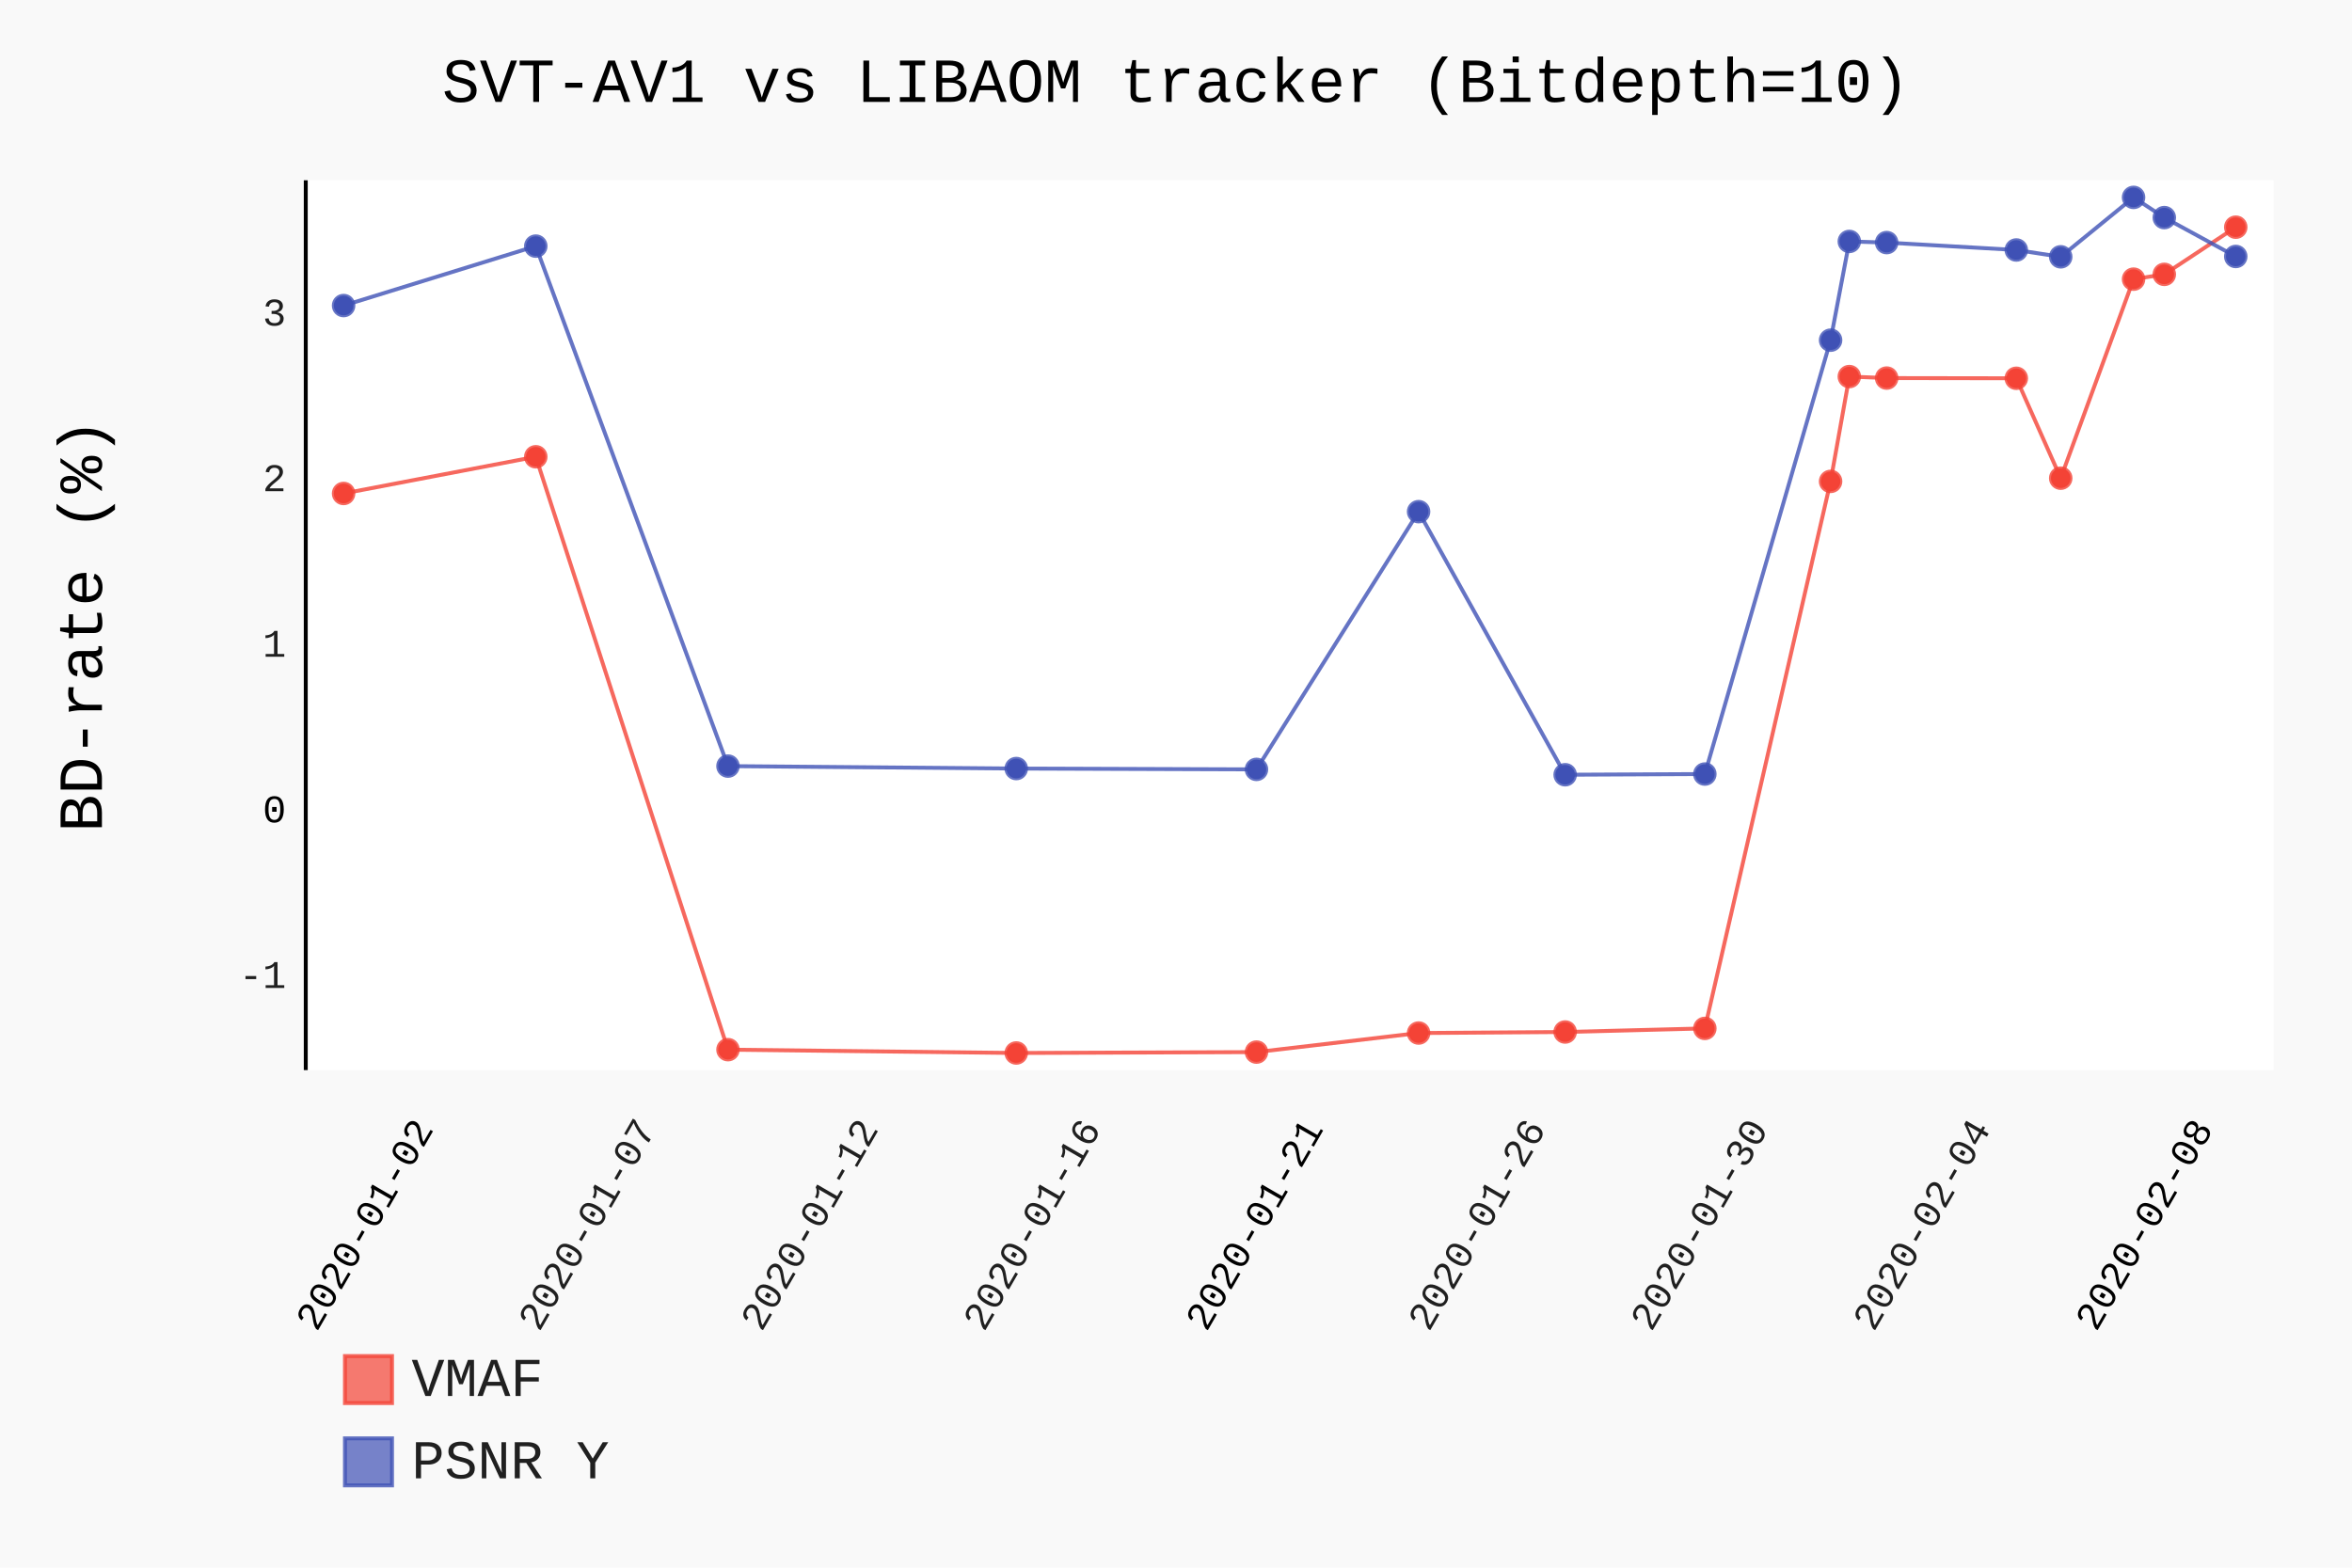
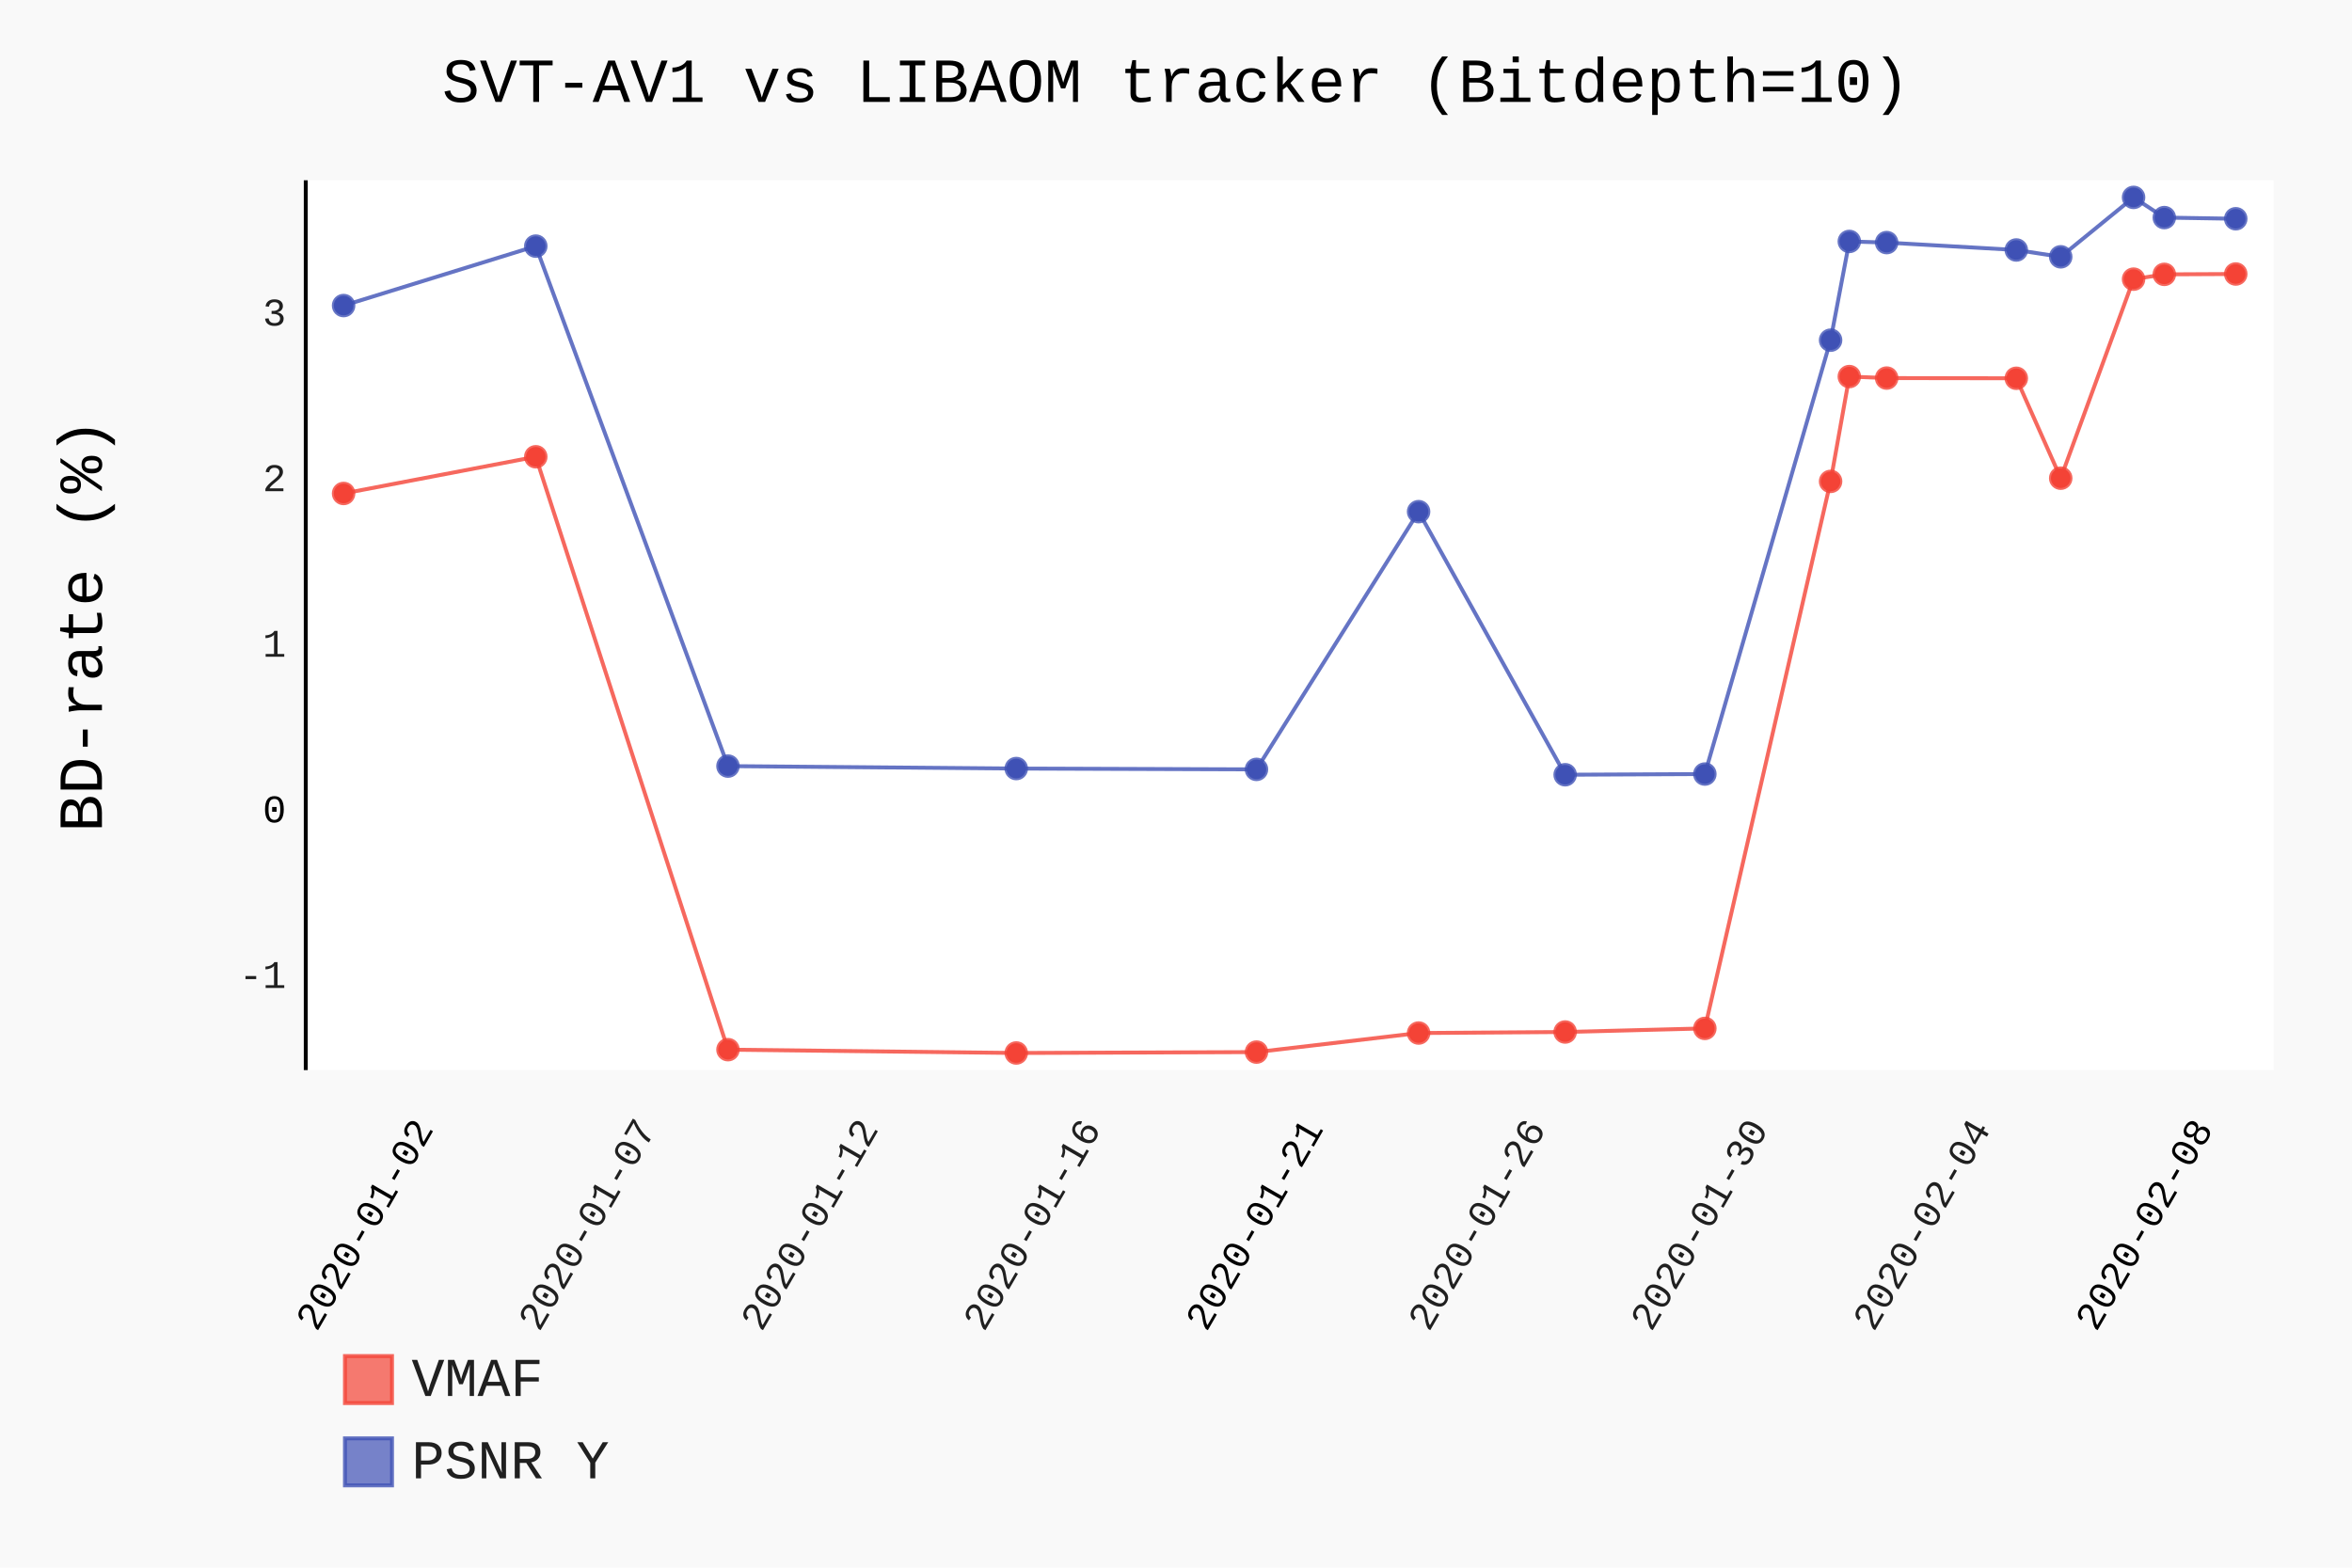
- <svg xmlns="http://www.w3.org/2000/svg" class="pygal-chart" id="chart-8a2e3ccf-5dcd-44e8-8f17-cd28e237306e" viewBox="0 0 600 400">
+ <svg xmlns="http://www.w3.org/2000/svg" class="pygal-chart" id="chart-c83120db-b4ce-4f8c-abac-94cc12bf4094" viewBox="0 0 600 400">
  <defs>
-     <style type="text/css">#chart-8a2e3ccf-5dcd-44e8-8f17-cd28e237306e{-webkit-user-select:none;-webkit-font-smoothing:antialiased;font-family:Consolas,"Liberation Mono",Menlo,Courier,monospace}#chart-8a2e3ccf-5dcd-44e8-8f17-cd28e237306e .title{font-family:Consolas,"Liberation Mono",Menlo,Courier,monospace;font-size:16px}#chart-8a2e3ccf-5dcd-44e8-8f17-cd28e237306e .legends .legend text{font-family:Consolas,"Liberation Mono",Menlo,Courier,monospace;font-size:14px}#chart-8a2e3ccf-5dcd-44e8-8f17-cd28e237306e .axis text{font-family:Consolas,"Liberation Mono",Menlo,Courier,monospace;font-size:10px}#chart-8a2e3ccf-5dcd-44e8-8f17-cd28e237306e .axis text.major{font-family:Consolas,"Liberation Mono",Menlo,Courier,monospace;font-size:10px}#chart-8a2e3ccf-5dcd-44e8-8f17-cd28e237306e .text-overlay text.value{font-family:Consolas,"Liberation Mono",Menlo,Courier,monospace;font-size:16px}#chart-8a2e3ccf-5dcd-44e8-8f17-cd28e237306e .text-overlay text.label{font-family:Consolas,"Liberation Mono",Menlo,Courier,monospace;font-size:10px}#chart-8a2e3ccf-5dcd-44e8-8f17-cd28e237306e .tooltip{font-family:Consolas,"Liberation Mono",Menlo,Courier,monospace;font-size:14px}#chart-8a2e3ccf-5dcd-44e8-8f17-cd28e237306e text.no_data{font-family:Consolas,"Liberation Mono",Menlo,Courier,monospace;font-size:64px}
- #chart-8a2e3ccf-5dcd-44e8-8f17-cd28e237306e{background-color:rgba(249,249,249,1)}#chart-8a2e3ccf-5dcd-44e8-8f17-cd28e237306e path,#chart-8a2e3ccf-5dcd-44e8-8f17-cd28e237306e line,#chart-8a2e3ccf-5dcd-44e8-8f17-cd28e237306e rect,#chart-8a2e3ccf-5dcd-44e8-8f17-cd28e237306e circle{-webkit-transition:150ms;-moz-transition:150ms;transition:150ms}#chart-8a2e3ccf-5dcd-44e8-8f17-cd28e237306e .graph &gt; .background{fill:rgba(249,249,249,1)}#chart-8a2e3ccf-5dcd-44e8-8f17-cd28e237306e .plot &gt; .background{fill:rgba(255,255,255,1)}#chart-8a2e3ccf-5dcd-44e8-8f17-cd28e237306e .graph{fill:rgba(0,0,0,.87)}#chart-8a2e3ccf-5dcd-44e8-8f17-cd28e237306e text.no_data{fill:rgba(0,0,0,1)}#chart-8a2e3ccf-5dcd-44e8-8f17-cd28e237306e .title{fill:rgba(0,0,0,1)}#chart-8a2e3ccf-5dcd-44e8-8f17-cd28e237306e .legends .legend text{fill:rgba(0,0,0,.87)}#chart-8a2e3ccf-5dcd-44e8-8f17-cd28e237306e .legends .legend:hover text{fill:rgba(0,0,0,1)}#chart-8a2e3ccf-5dcd-44e8-8f17-cd28e237306e .axis .line{stroke:rgba(0,0,0,1)}#chart-8a2e3ccf-5dcd-44e8-8f17-cd28e237306e .axis .guide.line{stroke:rgba(0,0,0,.54)}#chart-8a2e3ccf-5dcd-44e8-8f17-cd28e237306e .axis .major.line{stroke:rgba(0,0,0,.87)}#chart-8a2e3ccf-5dcd-44e8-8f17-cd28e237306e .axis text.major{fill:rgba(0,0,0,1)}#chart-8a2e3ccf-5dcd-44e8-8f17-cd28e237306e .axis.y .guides:hover .guide.line,#chart-8a2e3ccf-5dcd-44e8-8f17-cd28e237306e .line-graph .axis.x .guides:hover .guide.line,#chart-8a2e3ccf-5dcd-44e8-8f17-cd28e237306e .stackedline-graph .axis.x .guides:hover .guide.line,#chart-8a2e3ccf-5dcd-44e8-8f17-cd28e237306e .xy-graph .axis.x .guides:hover .guide.line{stroke:rgba(0,0,0,1)}#chart-8a2e3ccf-5dcd-44e8-8f17-cd28e237306e .axis .guides:hover text{fill:rgba(0,0,0,1)}#chart-8a2e3ccf-5dcd-44e8-8f17-cd28e237306e .reactive{fill-opacity:.7;stroke-opacity:.8}#chart-8a2e3ccf-5dcd-44e8-8f17-cd28e237306e .ci{stroke:rgba(0,0,0,.87)}#chart-8a2e3ccf-5dcd-44e8-8f17-cd28e237306e .reactive.active,#chart-8a2e3ccf-5dcd-44e8-8f17-cd28e237306e .active .reactive{fill-opacity:.8;stroke-opacity:.9;stroke-width:4}#chart-8a2e3ccf-5dcd-44e8-8f17-cd28e237306e .ci .reactive.active{stroke-width:1.5}#chart-8a2e3ccf-5dcd-44e8-8f17-cd28e237306e .series text{fill:rgba(0,0,0,1)}#chart-8a2e3ccf-5dcd-44e8-8f17-cd28e237306e .tooltip rect{fill:rgba(255,255,255,1);stroke:rgba(0,0,0,1);-webkit-transition:opacity 150ms;-moz-transition:opacity 150ms;transition:opacity 150ms}#chart-8a2e3ccf-5dcd-44e8-8f17-cd28e237306e .tooltip .label{fill:rgba(0,0,0,.87)}#chart-8a2e3ccf-5dcd-44e8-8f17-cd28e237306e .tooltip .label{fill:rgba(0,0,0,.87)}#chart-8a2e3ccf-5dcd-44e8-8f17-cd28e237306e .tooltip .legend{font-size:.8em;fill:rgba(0,0,0,.54)}#chart-8a2e3ccf-5dcd-44e8-8f17-cd28e237306e .tooltip .x_label{font-size:.6em;fill:rgba(0,0,0,1)}#chart-8a2e3ccf-5dcd-44e8-8f17-cd28e237306e .tooltip .xlink{font-size:.5em;text-decoration:underline}#chart-8a2e3ccf-5dcd-44e8-8f17-cd28e237306e .tooltip .value{font-size:1.5em}#chart-8a2e3ccf-5dcd-44e8-8f17-cd28e237306e .bound{font-size:.5em}#chart-8a2e3ccf-5dcd-44e8-8f17-cd28e237306e .max-value{font-size:.75em;fill:rgba(0,0,0,.54)}#chart-8a2e3ccf-5dcd-44e8-8f17-cd28e237306e .map-element{fill:rgba(255,255,255,1);stroke:rgba(0,0,0,.54) !important}#chart-8a2e3ccf-5dcd-44e8-8f17-cd28e237306e .map-element .reactive{fill-opacity:inherit;stroke-opacity:inherit}#chart-8a2e3ccf-5dcd-44e8-8f17-cd28e237306e .color-0,#chart-8a2e3ccf-5dcd-44e8-8f17-cd28e237306e .color-0 a:visited{stroke:#F44336;fill:#F44336}#chart-8a2e3ccf-5dcd-44e8-8f17-cd28e237306e .color-1,#chart-8a2e3ccf-5dcd-44e8-8f17-cd28e237306e .color-1 a:visited{stroke:#3F51B5;fill:#3F51B5}#chart-8a2e3ccf-5dcd-44e8-8f17-cd28e237306e .text-overlay .color-0 text{fill:black}#chart-8a2e3ccf-5dcd-44e8-8f17-cd28e237306e .text-overlay .color-1 text{fill:black}
- #chart-8a2e3ccf-5dcd-44e8-8f17-cd28e237306e text.no_data{text-anchor:middle}#chart-8a2e3ccf-5dcd-44e8-8f17-cd28e237306e .guide.line{fill:none}#chart-8a2e3ccf-5dcd-44e8-8f17-cd28e237306e .centered{text-anchor:middle}#chart-8a2e3ccf-5dcd-44e8-8f17-cd28e237306e .title{text-anchor:middle}#chart-8a2e3ccf-5dcd-44e8-8f17-cd28e237306e .legends .legend text{fill-opacity:1}#chart-8a2e3ccf-5dcd-44e8-8f17-cd28e237306e .axis.x text{text-anchor:middle}#chart-8a2e3ccf-5dcd-44e8-8f17-cd28e237306e .axis.x:not(.web) text[transform]{text-anchor:start}#chart-8a2e3ccf-5dcd-44e8-8f17-cd28e237306e .axis.x:not(.web) text[transform].backwards{text-anchor:end}#chart-8a2e3ccf-5dcd-44e8-8f17-cd28e237306e .axis.y text{text-anchor:end}#chart-8a2e3ccf-5dcd-44e8-8f17-cd28e237306e .axis.y text[transform].backwards{text-anchor:start}#chart-8a2e3ccf-5dcd-44e8-8f17-cd28e237306e .axis.y2 text{text-anchor:start}#chart-8a2e3ccf-5dcd-44e8-8f17-cd28e237306e .axis.y2 text[transform].backwards{text-anchor:end}#chart-8a2e3ccf-5dcd-44e8-8f17-cd28e237306e .axis .guide.line{stroke-dasharray:4,4}#chart-8a2e3ccf-5dcd-44e8-8f17-cd28e237306e .axis .major.guide.line{stroke-dasharray:6,6}#chart-8a2e3ccf-5dcd-44e8-8f17-cd28e237306e .horizontal .axis.y .guide.line,#chart-8a2e3ccf-5dcd-44e8-8f17-cd28e237306e .horizontal .axis.y2 .guide.line,#chart-8a2e3ccf-5dcd-44e8-8f17-cd28e237306e .vertical .axis.x .guide.line{opacity:0}#chart-8a2e3ccf-5dcd-44e8-8f17-cd28e237306e .horizontal .axis.always_show .guide.line,#chart-8a2e3ccf-5dcd-44e8-8f17-cd28e237306e .vertical .axis.always_show .guide.line{opacity:1 !important}#chart-8a2e3ccf-5dcd-44e8-8f17-cd28e237306e .axis.y .guides:hover .guide.line,#chart-8a2e3ccf-5dcd-44e8-8f17-cd28e237306e .axis.y2 .guides:hover .guide.line,#chart-8a2e3ccf-5dcd-44e8-8f17-cd28e237306e .axis.x .guides:hover .guide.line{opacity:1}#chart-8a2e3ccf-5dcd-44e8-8f17-cd28e237306e .axis .guides:hover text{opacity:1}#chart-8a2e3ccf-5dcd-44e8-8f17-cd28e237306e .nofill{fill:none}#chart-8a2e3ccf-5dcd-44e8-8f17-cd28e237306e .subtle-fill{fill-opacity:.2}#chart-8a2e3ccf-5dcd-44e8-8f17-cd28e237306e .dot{stroke-width:1px;fill-opacity:1}#chart-8a2e3ccf-5dcd-44e8-8f17-cd28e237306e .dot.active{stroke-width:5px}#chart-8a2e3ccf-5dcd-44e8-8f17-cd28e237306e .dot.negative{fill:transparent}#chart-8a2e3ccf-5dcd-44e8-8f17-cd28e237306e text,#chart-8a2e3ccf-5dcd-44e8-8f17-cd28e237306e tspan{stroke:none !important}#chart-8a2e3ccf-5dcd-44e8-8f17-cd28e237306e .series text.active{opacity:1}#chart-8a2e3ccf-5dcd-44e8-8f17-cd28e237306e .tooltip rect{fill-opacity:.95;stroke-width:.5}#chart-8a2e3ccf-5dcd-44e8-8f17-cd28e237306e .tooltip text{fill-opacity:1}#chart-8a2e3ccf-5dcd-44e8-8f17-cd28e237306e .showable{visibility:hidden}#chart-8a2e3ccf-5dcd-44e8-8f17-cd28e237306e .showable.shown{visibility:visible}#chart-8a2e3ccf-5dcd-44e8-8f17-cd28e237306e .gauge-background{fill:rgba(229,229,229,1);stroke:none}#chart-8a2e3ccf-5dcd-44e8-8f17-cd28e237306e .bg-lines{stroke:rgba(249,249,249,1);stroke-width:2px}</style>
+     <style type="text/css">#chart-c83120db-b4ce-4f8c-abac-94cc12bf4094{-webkit-user-select:none;-webkit-font-smoothing:antialiased;font-family:Consolas,"Liberation Mono",Menlo,Courier,monospace}#chart-c83120db-b4ce-4f8c-abac-94cc12bf4094 .title{font-family:Consolas,"Liberation Mono",Menlo,Courier,monospace;font-size:16px}#chart-c83120db-b4ce-4f8c-abac-94cc12bf4094 .legends .legend text{font-family:Consolas,"Liberation Mono",Menlo,Courier,monospace;font-size:14px}#chart-c83120db-b4ce-4f8c-abac-94cc12bf4094 .axis text{font-family:Consolas,"Liberation Mono",Menlo,Courier,monospace;font-size:10px}#chart-c83120db-b4ce-4f8c-abac-94cc12bf4094 .axis text.major{font-family:Consolas,"Liberation Mono",Menlo,Courier,monospace;font-size:10px}#chart-c83120db-b4ce-4f8c-abac-94cc12bf4094 .text-overlay text.value{font-family:Consolas,"Liberation Mono",Menlo,Courier,monospace;font-size:16px}#chart-c83120db-b4ce-4f8c-abac-94cc12bf4094 .text-overlay text.label{font-family:Consolas,"Liberation Mono",Menlo,Courier,monospace;font-size:10px}#chart-c83120db-b4ce-4f8c-abac-94cc12bf4094 .tooltip{font-family:Consolas,"Liberation Mono",Menlo,Courier,monospace;font-size:14px}#chart-c83120db-b4ce-4f8c-abac-94cc12bf4094 text.no_data{font-family:Consolas,"Liberation Mono",Menlo,Courier,monospace;font-size:64px}
+ #chart-c83120db-b4ce-4f8c-abac-94cc12bf4094{background-color:rgba(249,249,249,1)}#chart-c83120db-b4ce-4f8c-abac-94cc12bf4094 path,#chart-c83120db-b4ce-4f8c-abac-94cc12bf4094 line,#chart-c83120db-b4ce-4f8c-abac-94cc12bf4094 rect,#chart-c83120db-b4ce-4f8c-abac-94cc12bf4094 circle{-webkit-transition:150ms;-moz-transition:150ms;transition:150ms}#chart-c83120db-b4ce-4f8c-abac-94cc12bf4094 .graph &gt; .background{fill:rgba(249,249,249,1)}#chart-c83120db-b4ce-4f8c-abac-94cc12bf4094 .plot &gt; .background{fill:rgba(255,255,255,1)}#chart-c83120db-b4ce-4f8c-abac-94cc12bf4094 .graph{fill:rgba(0,0,0,.87)}#chart-c83120db-b4ce-4f8c-abac-94cc12bf4094 text.no_data{fill:rgba(0,0,0,1)}#chart-c83120db-b4ce-4f8c-abac-94cc12bf4094 .title{fill:rgba(0,0,0,1)}#chart-c83120db-b4ce-4f8c-abac-94cc12bf4094 .legends .legend text{fill:rgba(0,0,0,.87)}#chart-c83120db-b4ce-4f8c-abac-94cc12bf4094 .legends .legend:hover text{fill:rgba(0,0,0,1)}#chart-c83120db-b4ce-4f8c-abac-94cc12bf4094 .axis .line{stroke:rgba(0,0,0,1)}#chart-c83120db-b4ce-4f8c-abac-94cc12bf4094 .axis .guide.line{stroke:rgba(0,0,0,.54)}#chart-c83120db-b4ce-4f8c-abac-94cc12bf4094 .axis .major.line{stroke:rgba(0,0,0,.87)}#chart-c83120db-b4ce-4f8c-abac-94cc12bf4094 .axis text.major{fill:rgba(0,0,0,1)}#chart-c83120db-b4ce-4f8c-abac-94cc12bf4094 .axis.y .guides:hover .guide.line,#chart-c83120db-b4ce-4f8c-abac-94cc12bf4094 .line-graph .axis.x .guides:hover .guide.line,#chart-c83120db-b4ce-4f8c-abac-94cc12bf4094 .stackedline-graph .axis.x .guides:hover .guide.line,#chart-c83120db-b4ce-4f8c-abac-94cc12bf4094 .xy-graph .axis.x .guides:hover .guide.line{stroke:rgba(0,0,0,1)}#chart-c83120db-b4ce-4f8c-abac-94cc12bf4094 .axis .guides:hover text{fill:rgba(0,0,0,1)}#chart-c83120db-b4ce-4f8c-abac-94cc12bf4094 .reactive{fill-opacity:.7;stroke-opacity:.8}#chart-c83120db-b4ce-4f8c-abac-94cc12bf4094 .ci{stroke:rgba(0,0,0,.87)}#chart-c83120db-b4ce-4f8c-abac-94cc12bf4094 .reactive.active,#chart-c83120db-b4ce-4f8c-abac-94cc12bf4094 .active .reactive{fill-opacity:.8;stroke-opacity:.9;stroke-width:4}#chart-c83120db-b4ce-4f8c-abac-94cc12bf4094 .ci .reactive.active{stroke-width:1.5}#chart-c83120db-b4ce-4f8c-abac-94cc12bf4094 .series text{fill:rgba(0,0,0,1)}#chart-c83120db-b4ce-4f8c-abac-94cc12bf4094 .tooltip rect{fill:rgba(255,255,255,1);stroke:rgba(0,0,0,1);-webkit-transition:opacity 150ms;-moz-transition:opacity 150ms;transition:opacity 150ms}#chart-c83120db-b4ce-4f8c-abac-94cc12bf4094 .tooltip .label{fill:rgba(0,0,0,.87)}#chart-c83120db-b4ce-4f8c-abac-94cc12bf4094 .tooltip .label{fill:rgba(0,0,0,.87)}#chart-c83120db-b4ce-4f8c-abac-94cc12bf4094 .tooltip .legend{font-size:.8em;fill:rgba(0,0,0,.54)}#chart-c83120db-b4ce-4f8c-abac-94cc12bf4094 .tooltip .x_label{font-size:.6em;fill:rgba(0,0,0,1)}#chart-c83120db-b4ce-4f8c-abac-94cc12bf4094 .tooltip .xlink{font-size:.5em;text-decoration:underline}#chart-c83120db-b4ce-4f8c-abac-94cc12bf4094 .tooltip .value{font-size:1.5em}#chart-c83120db-b4ce-4f8c-abac-94cc12bf4094 .bound{font-size:.5em}#chart-c83120db-b4ce-4f8c-abac-94cc12bf4094 .max-value{font-size:.75em;fill:rgba(0,0,0,.54)}#chart-c83120db-b4ce-4f8c-abac-94cc12bf4094 .map-element{fill:rgba(255,255,255,1);stroke:rgba(0,0,0,.54) !important}#chart-c83120db-b4ce-4f8c-abac-94cc12bf4094 .map-element .reactive{fill-opacity:inherit;stroke-opacity:inherit}#chart-c83120db-b4ce-4f8c-abac-94cc12bf4094 .color-0,#chart-c83120db-b4ce-4f8c-abac-94cc12bf4094 .color-0 a:visited{stroke:#F44336;fill:#F44336}#chart-c83120db-b4ce-4f8c-abac-94cc12bf4094 .color-1,#chart-c83120db-b4ce-4f8c-abac-94cc12bf4094 .color-1 a:visited{stroke:#3F51B5;fill:#3F51B5}#chart-c83120db-b4ce-4f8c-abac-94cc12bf4094 .text-overlay .color-0 text{fill:black}#chart-c83120db-b4ce-4f8c-abac-94cc12bf4094 .text-overlay .color-1 text{fill:black}
+ #chart-c83120db-b4ce-4f8c-abac-94cc12bf4094 text.no_data{text-anchor:middle}#chart-c83120db-b4ce-4f8c-abac-94cc12bf4094 .guide.line{fill:none}#chart-c83120db-b4ce-4f8c-abac-94cc12bf4094 .centered{text-anchor:middle}#chart-c83120db-b4ce-4f8c-abac-94cc12bf4094 .title{text-anchor:middle}#chart-c83120db-b4ce-4f8c-abac-94cc12bf4094 .legends .legend text{fill-opacity:1}#chart-c83120db-b4ce-4f8c-abac-94cc12bf4094 .axis.x text{text-anchor:middle}#chart-c83120db-b4ce-4f8c-abac-94cc12bf4094 .axis.x:not(.web) text[transform]{text-anchor:start}#chart-c83120db-b4ce-4f8c-abac-94cc12bf4094 .axis.x:not(.web) text[transform].backwards{text-anchor:end}#chart-c83120db-b4ce-4f8c-abac-94cc12bf4094 .axis.y text{text-anchor:end}#chart-c83120db-b4ce-4f8c-abac-94cc12bf4094 .axis.y text[transform].backwards{text-anchor:start}#chart-c83120db-b4ce-4f8c-abac-94cc12bf4094 .axis.y2 text{text-anchor:start}#chart-c83120db-b4ce-4f8c-abac-94cc12bf4094 .axis.y2 text[transform].backwards{text-anchor:end}#chart-c83120db-b4ce-4f8c-abac-94cc12bf4094 .axis .guide.line{stroke-dasharray:4,4}#chart-c83120db-b4ce-4f8c-abac-94cc12bf4094 .axis .major.guide.line{stroke-dasharray:6,6}#chart-c83120db-b4ce-4f8c-abac-94cc12bf4094 .horizontal .axis.y .guide.line,#chart-c83120db-b4ce-4f8c-abac-94cc12bf4094 .horizontal .axis.y2 .guide.line,#chart-c83120db-b4ce-4f8c-abac-94cc12bf4094 .vertical .axis.x .guide.line{opacity:0}#chart-c83120db-b4ce-4f8c-abac-94cc12bf4094 .horizontal .axis.always_show .guide.line,#chart-c83120db-b4ce-4f8c-abac-94cc12bf4094 .vertical .axis.always_show .guide.line{opacity:1 !important}#chart-c83120db-b4ce-4f8c-abac-94cc12bf4094 .axis.y .guides:hover .guide.line,#chart-c83120db-b4ce-4f8c-abac-94cc12bf4094 .axis.y2 .guides:hover .guide.line,#chart-c83120db-b4ce-4f8c-abac-94cc12bf4094 .axis.x .guides:hover .guide.line{opacity:1}#chart-c83120db-b4ce-4f8c-abac-94cc12bf4094 .axis .guides:hover text{opacity:1}#chart-c83120db-b4ce-4f8c-abac-94cc12bf4094 .nofill{fill:none}#chart-c83120db-b4ce-4f8c-abac-94cc12bf4094 .subtle-fill{fill-opacity:.2}#chart-c83120db-b4ce-4f8c-abac-94cc12bf4094 .dot{stroke-width:1px;fill-opacity:1}#chart-c83120db-b4ce-4f8c-abac-94cc12bf4094 .dot.active{stroke-width:5px}#chart-c83120db-b4ce-4f8c-abac-94cc12bf4094 .dot.negative{fill:transparent}#chart-c83120db-b4ce-4f8c-abac-94cc12bf4094 text,#chart-c83120db-b4ce-4f8c-abac-94cc12bf4094 tspan{stroke:none !important}#chart-c83120db-b4ce-4f8c-abac-94cc12bf4094 .series text.active{opacity:1}#chart-c83120db-b4ce-4f8c-abac-94cc12bf4094 .tooltip rect{fill-opacity:.95;stroke-width:.5}#chart-c83120db-b4ce-4f8c-abac-94cc12bf4094 .tooltip text{fill-opacity:1}#chart-c83120db-b4ce-4f8c-abac-94cc12bf4094 .showable{visibility:hidden}#chart-c83120db-b4ce-4f8c-abac-94cc12bf4094 .showable.shown{visibility:visible}#chart-c83120db-b4ce-4f8c-abac-94cc12bf4094 .gauge-background{fill:rgba(229,229,229,1);stroke:none}#chart-c83120db-b4ce-4f8c-abac-94cc12bf4094 .bg-lines{stroke:rgba(249,249,249,1);stroke-width:2px}</style>
  </defs>
  <g class="graph datetimeline-graph vertical">
    <rect class="background" height="400" width="600" x="0" y="0" />
    <g class="plot" transform="translate(78, 46)">
      <rect class="background" height="227.038" width="502.0" x="0" y="0" />
      <g class="axis y">
        <g class="guides">
          <text class="" x="-5" y="206.082">-1</text>
        </g>
        <g class="guides">
          <text class="major" x="-5" y="163.829">0</text>
        </g>
        <g class="guides">
          <text class="" x="-5" y="121.575">1</text>
        </g>
        <g class="guides">
          <text class="" x="-5" y="79.322">2</text>
        </g>
        <g class="guides">
          <text class="" x="-5" y="37.068">3</text>
        </g>
      </g>
      <g class="axis x">
        <path class="line" d="M0 0 v227.038" />
        <g class="guides">
          <path class="major guide line" d="M32.805 0 v227.038" />
          <text class="major backwards" transform="rotate(300 32.80531 242.0385)" x="32.805" y="242.038">2020-01-02</text>
        </g>
        <g class="guides">
          <path class="guide line" d="M89.549 0 v227.038" />
          <text class="backwards" transform="rotate(300 89.5491 242.0385)" x="89.549" y="242.038">2020-01-07</text>
        </g>
        <g class="guides">
          <path class="guide line" d="M146.293 0 v227.038" />
          <text class="backwards" transform="rotate(300 146.2929 242.0385)" x="146.293" y="242.038">2020-01-12</text>
        </g>
        <g class="guides">
          <path class="guide line" d="M203.037 0 v227.038" />
          <text class="backwards" transform="rotate(300 203.0367 242.0385)" x="203.037" y="242.038">2020-01-16</text>
        </g>
        <g class="guides">
          <path class="major guide line" d="M259.78 0 v227.038" />
          <text class="major backwards" transform="rotate(300 259.7805 242.0385)" x="259.78" y="242.038">2020-01-21</text>
        </g>
        <g class="guides">
          <path class="guide line" d="M316.524 0 v227.038" />
          <text class="backwards" transform="rotate(300 316.5243 242.0385)" x="316.524" y="242.038">2020-01-26</text>
        </g>
        <g class="guides">
          <path class="guide line" d="M373.268 0 v227.038" />
          <text class="backwards" transform="rotate(300 373.268 242.0385)" x="373.268" y="242.038">2020-01-30</text>
        </g>
        <g class="guides">
          <path class="guide line" d="M430.012 0 v227.038" />
          <text class="backwards" transform="rotate(300 430.0118 242.0385)" x="430.012" y="242.038">2020-02-04</text>
        </g>
        <g class="guides">
          <path class="major guide line" d="M486.756 0 v227.038" />
          <text class="major backwards" transform="rotate(300 486.7556 242.0385)" x="486.756" y="242.038">2020-02-08</text>
        </g>
      </g>
      <g class="series serie-0 color-0">
-         <path class="line reactive nofill" d="M9.654 79.909 L58.68 70.546 107.707 221.823 181.247 222.672 242.53 222.445 283.887 217.581 321.273 217.317 356.91 216.4 388.987 76.831 393.764 50.084 403.291 50.468 436.363 50.518 447.695 76.012 466.278 25.226 474.118 24.004 492.346 11.967" />
+         <path class="line reactive nofill" d="M9.654 79.909 L58.68 70.546 107.707 221.823 181.247 222.672 242.53 222.445 283.887 217.581 321.273 217.317 356.91 216.4 388.987 76.831 393.764 50.084 403.291 50.468 436.363 50.518 447.695 76.012 466.278 25.226 474.118 24.004 492.346 23.913" />
      </g>
      <g class="series serie-1 color-1">
-         <path class="line reactive nofill" d="M9.654 31.965 L58.68 16.799 107.707 149.473 181.247 150.096 242.53 150.311 283.887 84.55 321.273 151.677 356.91 151.502 388.987 40.798 393.764 15.602 403.291 15.896 436.363 17.783 447.695 19.527 466.278 4.366 474.118 9.518 492.346 19.439" />
+         <path class="line reactive nofill" d="M9.654 31.965 L58.68 16.799 107.707 149.473 181.247 150.096 242.53 150.311 283.887 84.55 321.273 151.677 356.91 151.502 388.987 40.798 393.764 15.602 403.291 15.896 436.363 17.783 447.695 19.527 466.278 4.366 474.118 9.518 492.346 9.815" />
      </g>
    </g>
    <g class="titles">
      <text class="title plot_title" x="300.0" y="26">SVT-AV1 vs LIBAOM tracker (Bitdepth=10)</text>
      <text class="title" transform="rotate(-90 0 159.5192)" x="0" y="185.519">BD-rate (%)</text>
    </g>
    <g class="plot overlay" transform="translate(78, 46)">
      <g class="series serie-0 color-0">
        <g class="dots">
          <circle class="dot reactive tooltip-trigger" cx="9.654" cy="79.909" r="2.5" />
        </g>
        <g class="dots">
          <circle class="dot reactive tooltip-trigger" cx="58.68" cy="70.545" r="2.5" />
        </g>
        <g class="dots">
          <circle class="dot reactive tooltip-trigger" cx="107.707" cy="221.823" r="2.5" />
        </g>
        <g class="dots">
          <circle class="dot reactive tooltip-trigger" cx="181.247" cy="222.672" r="2.5" />
        </g>
        <g class="dots">
          <circle class="dot reactive tooltip-trigger" cx="242.53" cy="222.445" r="2.5" />
        </g>
        <g class="dots">
          <circle class="dot reactive tooltip-trigger" cx="283.887" cy="217.581" r="2.5" />
        </g>
        <g class="dots">
          <circle class="dot reactive tooltip-trigger" cx="321.273" cy="217.317" r="2.5" />
        </g>
        <g class="dots">
          <circle class="dot reactive tooltip-trigger" cx="356.91" cy="216.4" r="2.5" />
        </g>
        <g class="dots">
          <circle class="dot reactive tooltip-trigger" cx="388.987" cy="76.831" r="2.5" />
        </g>
        <g class="dots">
          <circle class="dot reactive tooltip-trigger" cx="393.764" cy="50.084" r="2.5" />
        </g>
        <g class="dots">
          <circle class="dot reactive tooltip-trigger" cx="403.291" cy="50.468" r="2.5" />
        </g>
        <g class="dots">
          <circle class="dot reactive tooltip-trigger" cx="436.363" cy="50.518" r="2.5" />
        </g>
        <g class="dots">
          <circle class="dot reactive tooltip-trigger" cx="447.695" cy="76.012" r="2.5" />
        </g>
        <g class="dots">
          <circle class="dot reactive tooltip-trigger" cx="466.278" cy="25.226" r="2.5" />
        </g>
        <g class="dots">
          <circle class="dot reactive tooltip-trigger" cx="474.118" cy="24.004" r="2.5" />
        </g>
        <g class="dots">
-           <circle class="dot reactive tooltip-trigger" cx="492.346" cy="11.967" r="2.5" />
+           <circle class="dot reactive tooltip-trigger" cx="492.346" cy="23.913" r="2.5" />
        </g>
      </g>
      <g class="series serie-1 color-1">
        <g class="dots">
          <circle class="dot reactive tooltip-trigger" cx="9.654" cy="31.965" r="2.5" />
        </g>
        <g class="dots">
          <circle class="dot reactive tooltip-trigger" cx="58.68" cy="16.799" r="2.5" />
        </g>
        <g class="dots">
          <circle class="dot reactive tooltip-trigger" cx="107.707" cy="149.473" r="2.5" />
        </g>
        <g class="dots">
          <circle class="dot reactive tooltip-trigger" cx="181.247" cy="150.096" r="2.5" />
        </g>
        <g class="dots">
          <circle class="dot reactive tooltip-trigger" cx="242.53" cy="150.311" r="2.5" />
        </g>
        <g class="dots">
          <circle class="dot reactive tooltip-trigger" cx="283.887" cy="84.55" r="2.5" />
        </g>
        <g class="dots">
          <circle class="dot reactive tooltip-trigger" cx="321.273" cy="151.677" r="2.5" />
        </g>
        <g class="dots">
          <circle class="dot reactive tooltip-trigger" cx="356.91" cy="151.502" r="2.5" />
        </g>
        <g class="dots">
          <circle class="dot reactive tooltip-trigger" cx="388.987" cy="40.798" r="2.5" />
        </g>
        <g class="dots">
          <circle class="dot reactive tooltip-trigger" cx="393.764" cy="15.602" r="2.5" />
        </g>
        <g class="dots">
          <circle class="dot reactive tooltip-trigger" cx="403.291" cy="15.896" r="2.5" />
        </g>
        <g class="dots">
          <circle class="dot reactive tooltip-trigger" cx="436.363" cy="17.783" r="2.5" />
        </g>
        <g class="dots">
          <circle class="dot reactive tooltip-trigger" cx="447.695" cy="19.527" r="2.5" />
        </g>
        <g class="dots">
          <circle class="dot reactive tooltip-trigger" cx="466.278" cy="4.366" r="2.5" />
        </g>
        <g class="dots">
          <circle class="dot reactive tooltip-trigger" cx="474.118" cy="9.518" r="2.5" />
        </g>
        <g class="dots">
-           <circle class="dot reactive tooltip-trigger" cx="492.346" cy="19.439" r="2.5" />
+           <circle class="dot reactive tooltip-trigger" cx="492.346" cy="9.815" r="2.5" />
        </g>
      </g>
    </g>
    <g class="plot text-overlay" transform="translate(78, 46)">
      <g class="series serie-0 color-0" />
      <g class="series serie-1 color-1" />
    </g>
    <g class="plot tooltip-overlay" transform="translate(78, 46)">
      <g class="tooltip" style="opacity: 0" transform="translate(0 0)">
        <rect class="tooltip-box" height="0" rx="0" ry="0" width="0" />
        <g class="text" />
      </g>
    </g>
    <g class="legends" transform="translate(88, 345)">
      <g class="legend reactive activate-serie" id="activate-serie-0">
        <rect class="color-0 reactive" height="12" width="12" x="0.0" y="1.0" />
        <text x="17.0" y="11.2">VMAF</text>
      </g>
      <g class="legend reactive activate-serie" id="activate-serie-1">
        <rect class="color-1 reactive" height="12" width="12" x="0.0" y="22.0" />
        <text x="17.0" y="32.2">PSNR Y</text>
      </g>
    </g>
  </g>
</svg>
